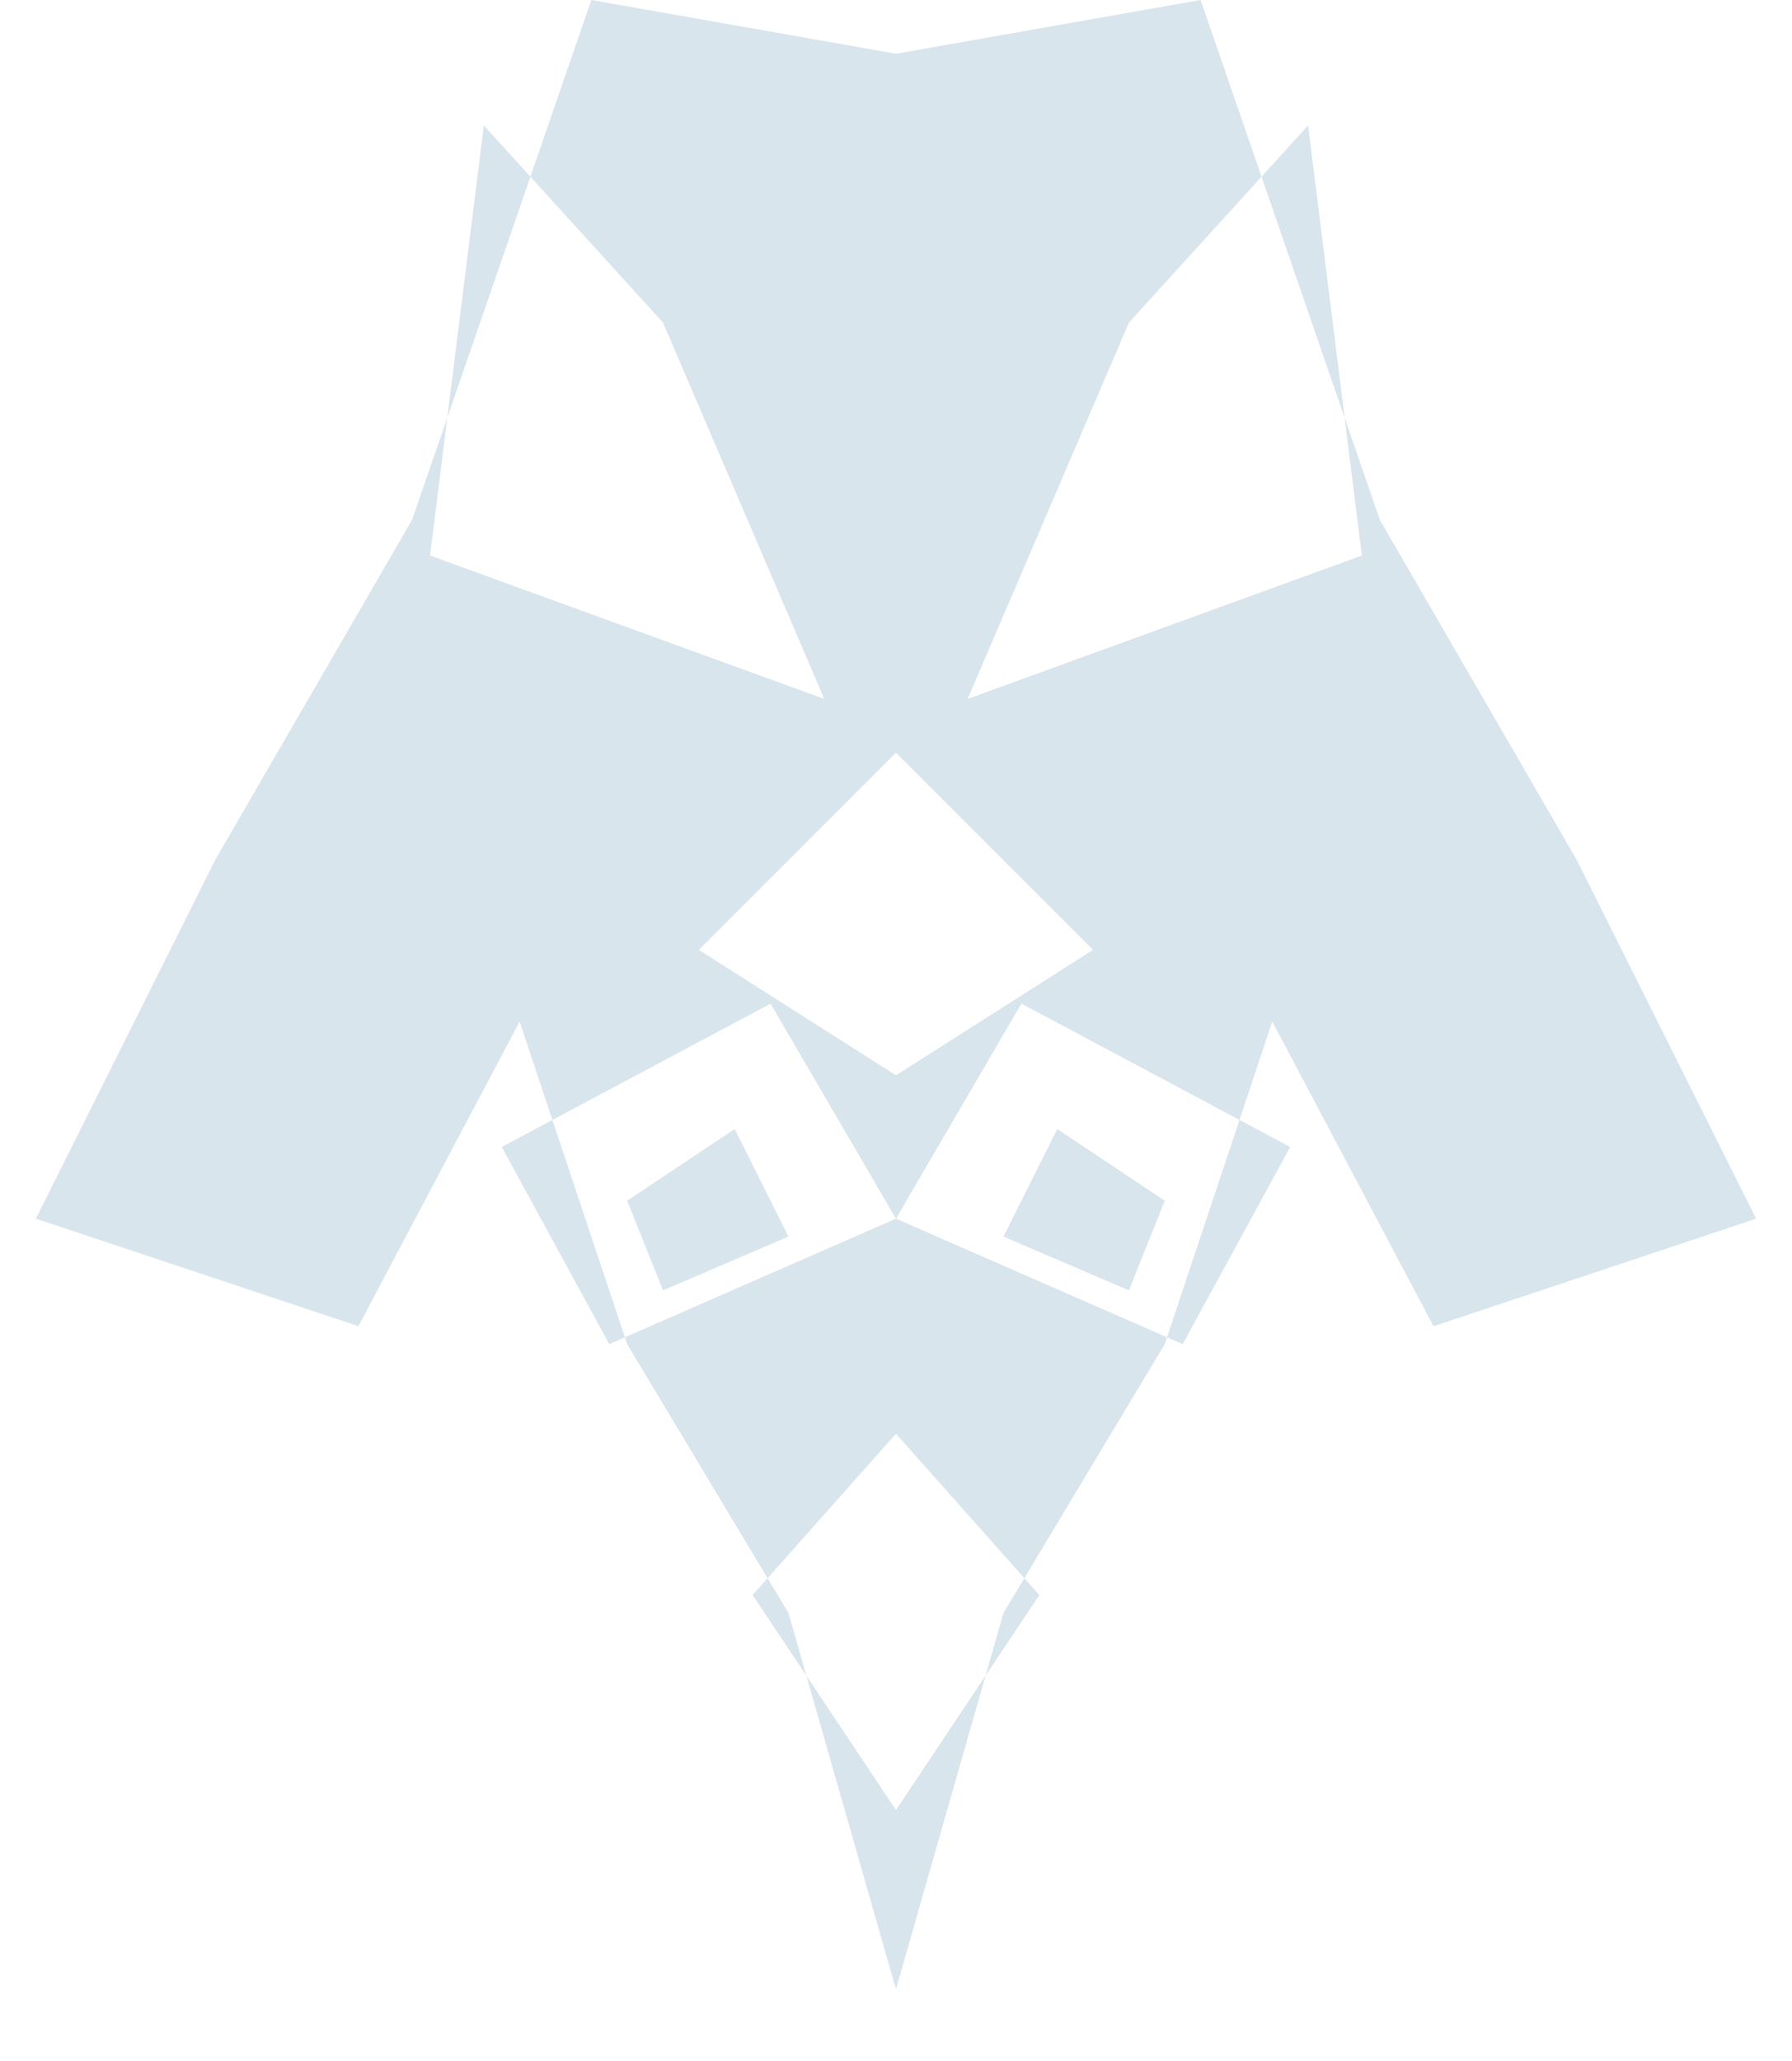
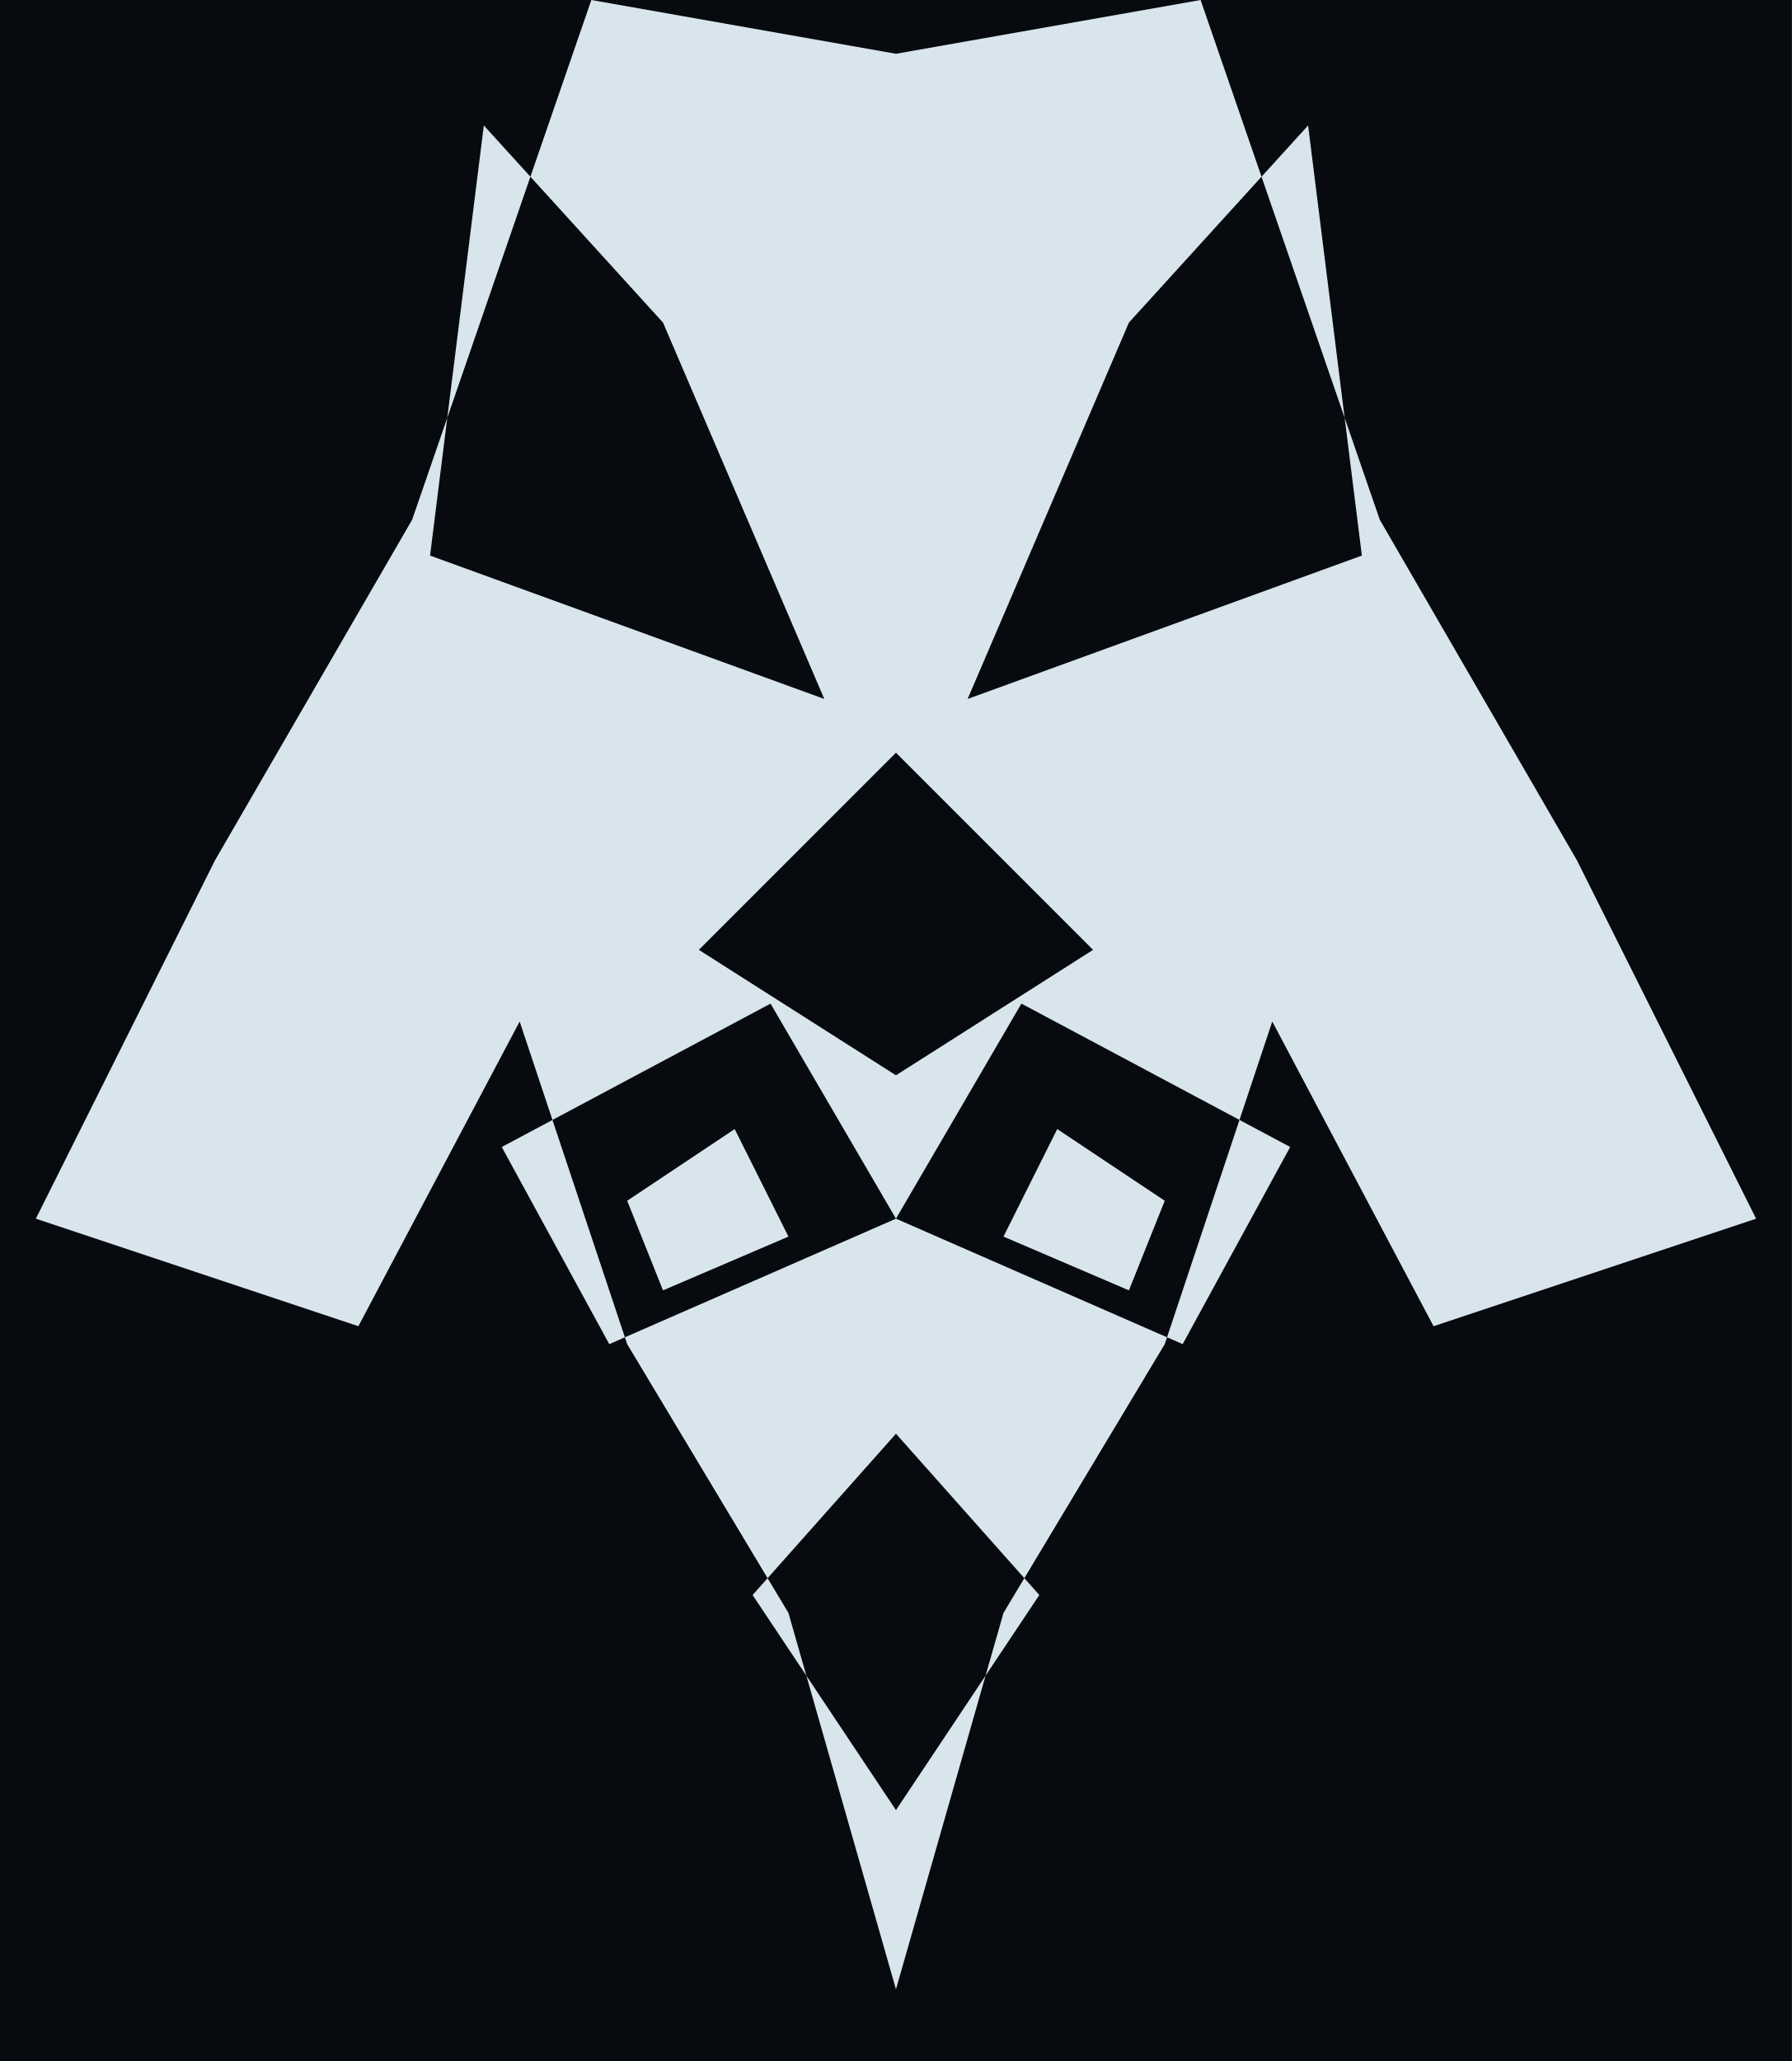
<svg xmlns="http://www.w3.org/2000/svg" viewBox="0 0 200 230">
+   <rect width="200" height="230" fill="#070A0E" />
  <path fill="#D8E5EC" fill-rule="evenodd" d="M100 6 L66 0 L46 58 L24 96 L4 136 L40 148 L58 114 L70 150 L88 180 L100 222 L112 180 L130 150 L142 114 L160 148 L196 136 L176 96 L154 58 L134 0 Z M74 36 L54 14 L48 62 L92 78 Z M126 36 L146 14 L152 62 L108 78 Z M100 84 L78 106 L100 120 L122 106 Z M56 128 L86 112 L100 136 L68 150 Z M70 134 L82 126 L88 138 L74 144 Z M144 128 L114 112 L100 136 L132 150 Z M130 134 L118 126 L112 138 L126 144 Z M100 160 L84 178 L100 202 L116 178 Z" />
</svg>
